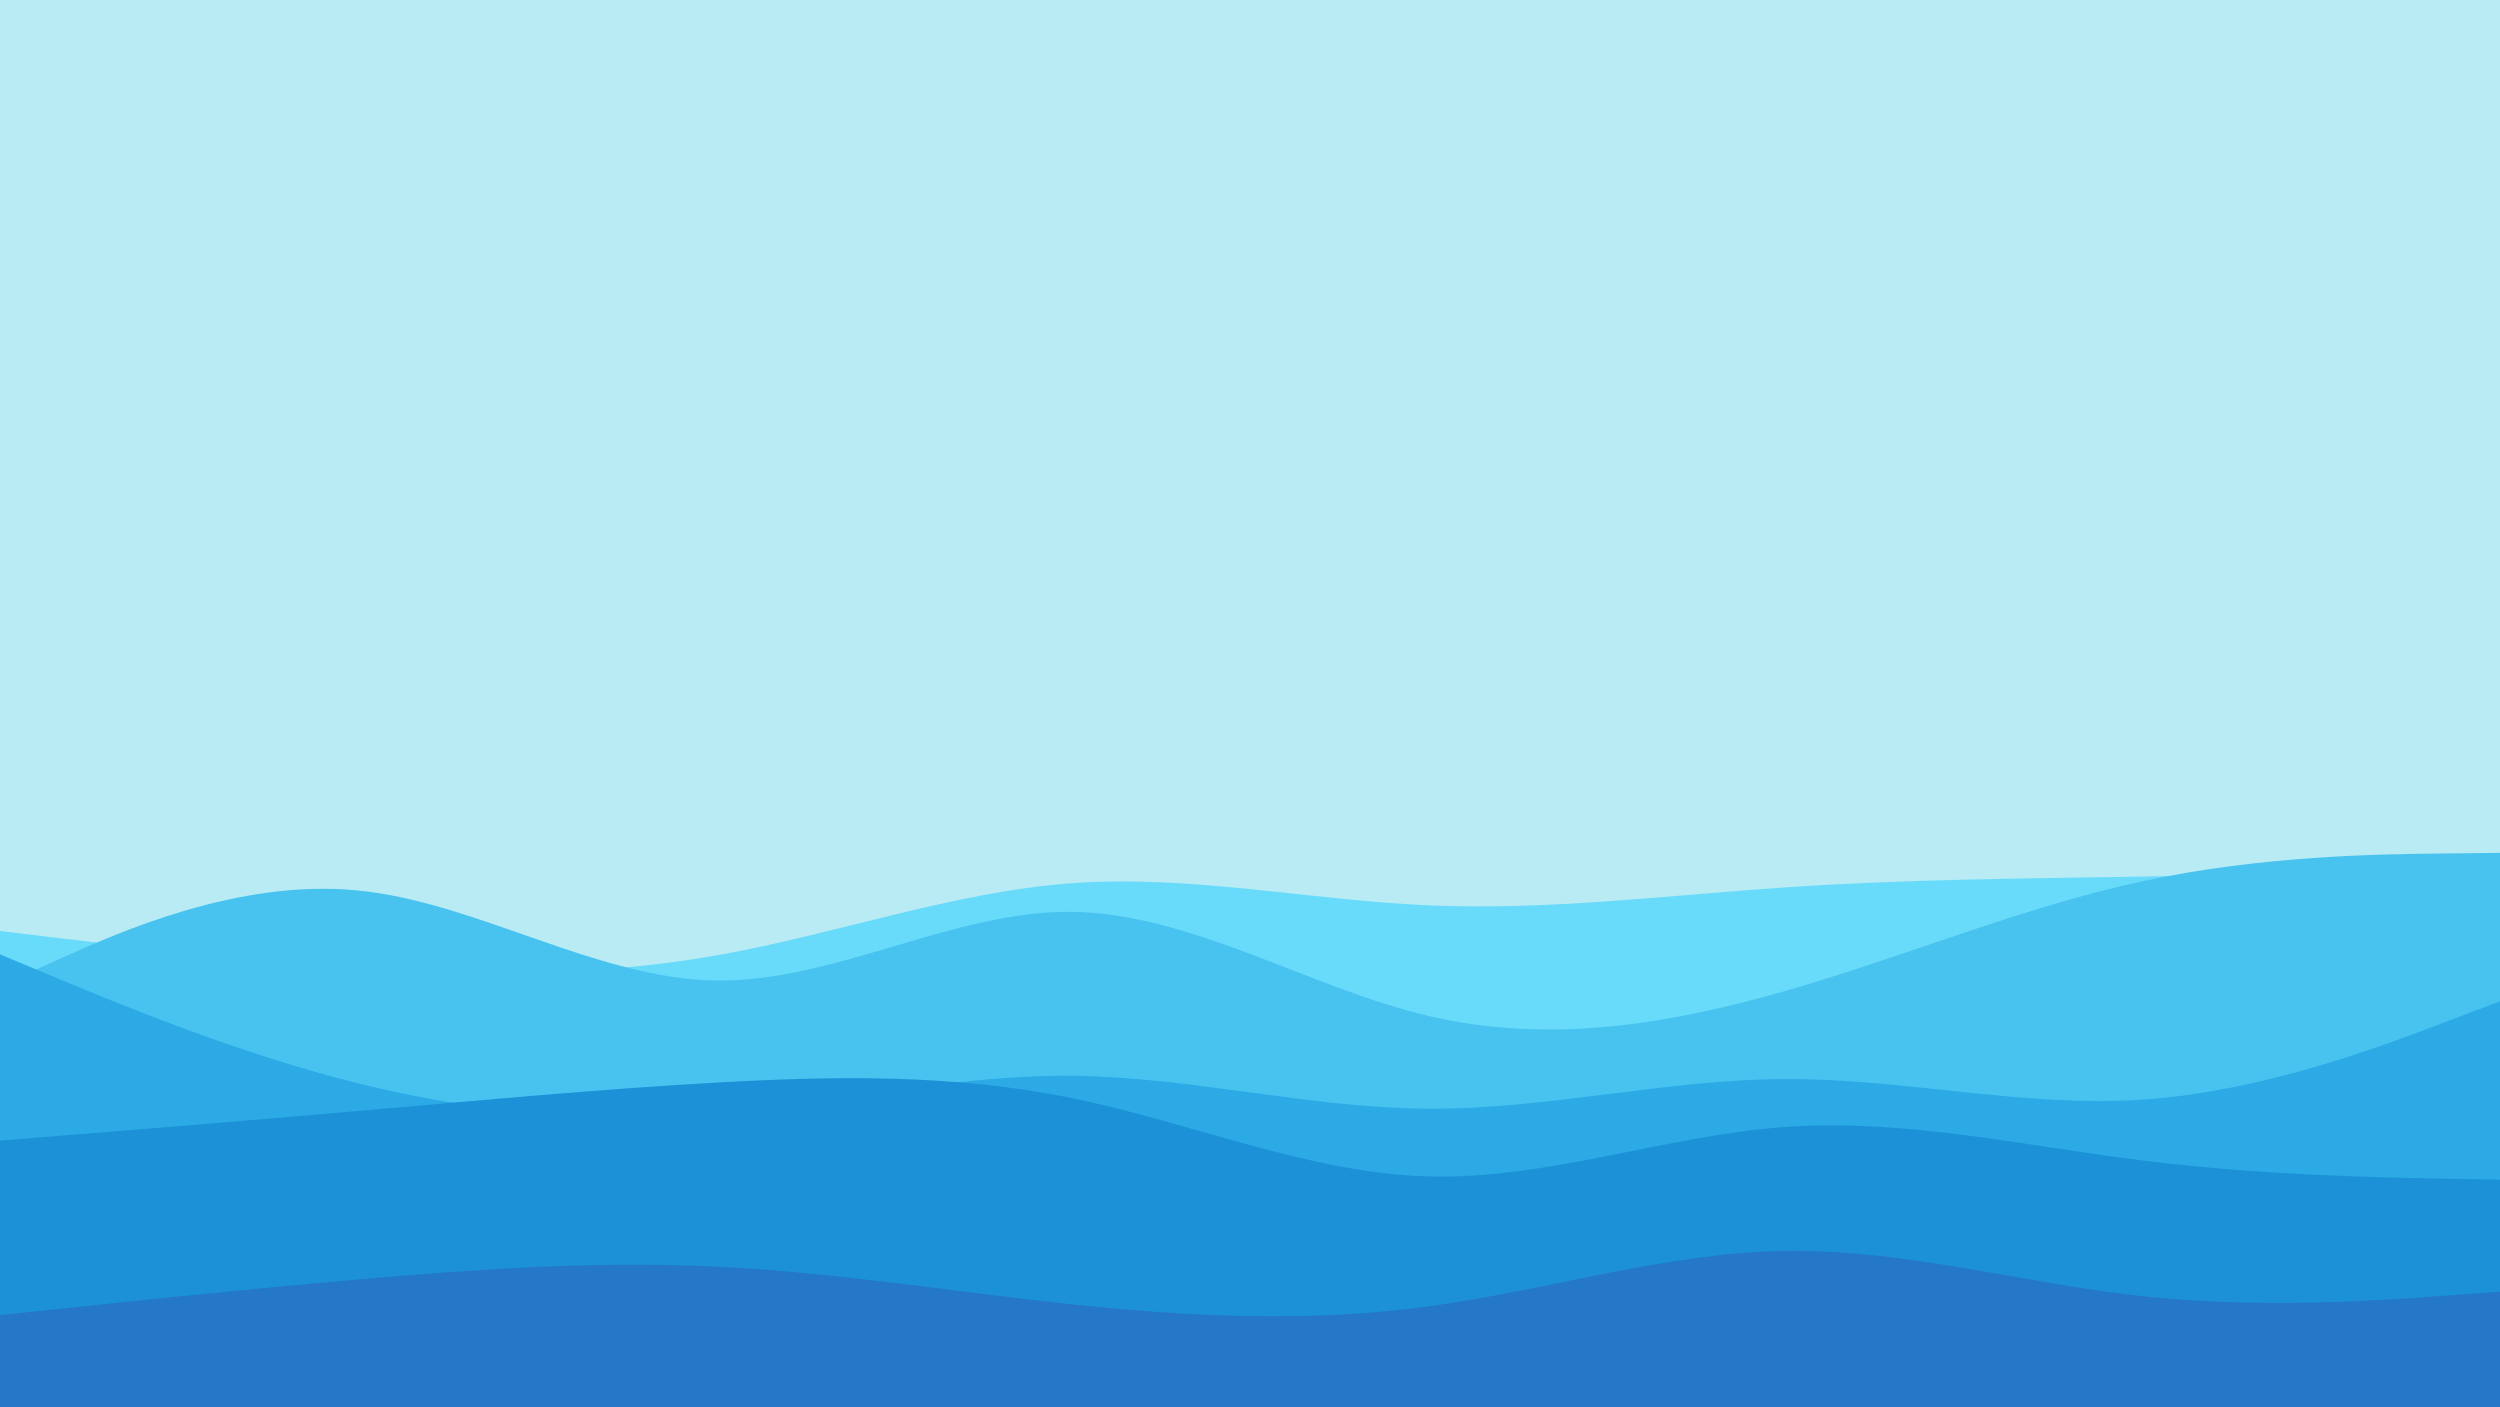
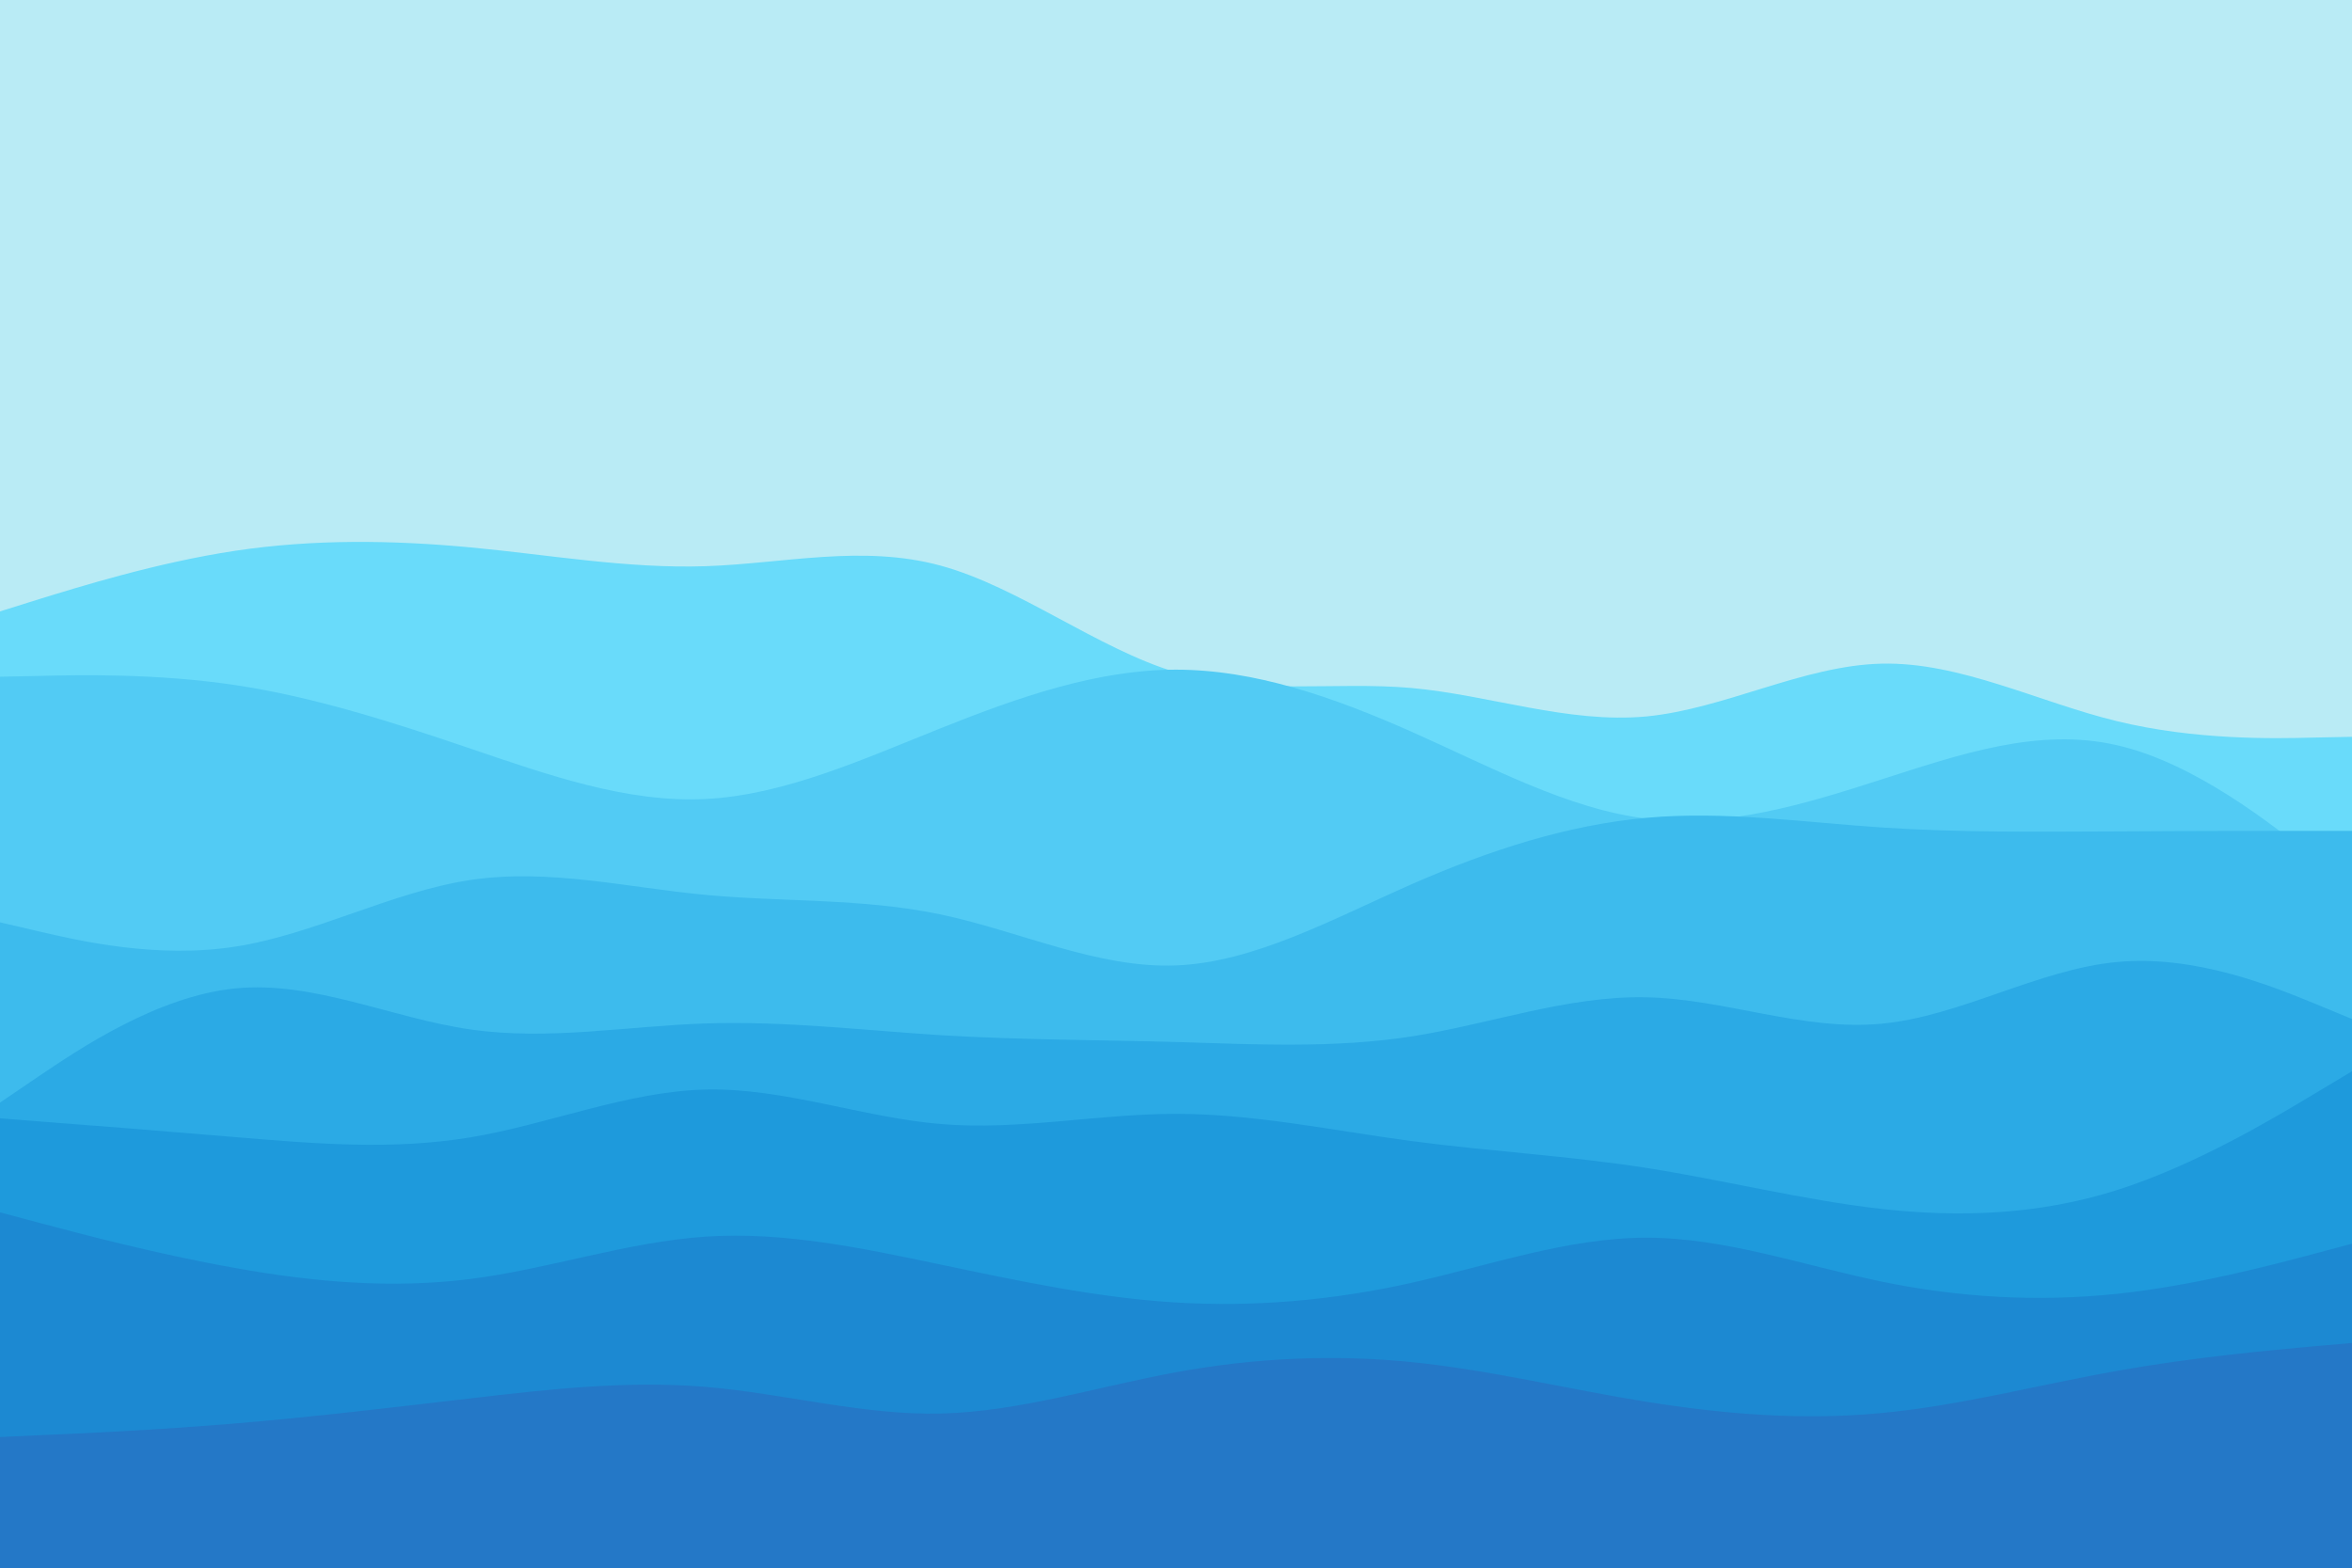
- <svg xmlns="http://www.w3.org/2000/svg" id="visual" viewBox="0 0 1920 1080" width="1920" height="1080" version="1.1">
-   <rect x="0" y="0" width="1920" height="1080" fill="#b9ebf5" />
-   <path d="M0 715L45.7 720.5C91.3 726 182.7 737 274.2 743C365.7 749 457.3 750 548.8 734C640.3 718 731.7 685 823 678.3C914.3 671.7 1005.7 691.3 1097 695.3C1188.3 699.3 1279.7 687.7 1371.2 681.5C1462.7 675.3 1554.3 674.7 1645.8 673.2C1737.3 671.7 1828.7 669.3 1874.3 668.2L1920 667L1920 1081L1874.3 1081C1828.7 1081 1737.3 1081 1645.8 1081C1554.3 1081 1462.7 1081 1371.2 1081C1279.7 1081 1188.3 1081 1097 1081C1005.7 1081 914.3 1081 823 1081C731.7 1081 640.3 1081 548.8 1081C457.3 1081 365.7 1081 274.2 1081C182.7 1081 91.3 1081 45.7 1081L0 1081Z" fill="#69dbfa" />
-   <path d="M0 757L45.7 736.5C91.3 716 182.7 675 274.2 683.8C365.7 692.7 457.3 751.3 548.8 753C640.3 754.7 731.7 699.3 823 700.3C914.3 701.3 1005.7 758.7 1097 780.2C1188.3 801.7 1279.7 787.3 1371.2 761C1462.7 734.7 1554.3 696.3 1645.8 676.7C1737.3 657 1828.7 656 1874.3 655.5L1920 655L1920 1081L1874.3 1081C1828.7 1081 1737.3 1081 1645.8 1081C1554.3 1081 1462.7 1081 1371.2 1081C1279.7 1081 1188.3 1081 1097 1081C1005.7 1081 914.3 1081 823 1081C731.7 1081 640.3 1081 548.8 1081C457.3 1081 365.7 1081 274.2 1081C182.7 1081 91.3 1081 45.7 1081L0 1081Z" fill="#48c3f0" />
-   <path d="M0 733L45.7 752C91.3 771 182.7 809 274.2 831.8C365.7 854.7 457.3 862.3 548.8 855C640.3 847.7 731.7 825.3 823 826.2C914.3 827 1005.7 851 1097 851.5C1188.3 852 1279.7 829 1371.2 828.7C1462.7 828.3 1554.3 850.7 1645.8 844.5C1737.3 838.3 1828.7 803.7 1874.3 786.3L1920 769L1920 1081L1874.3 1081C1828.7 1081 1737.3 1081 1645.8 1081C1554.3 1081 1462.7 1081 1371.2 1081C1279.7 1081 1188.3 1081 1097 1081C1005.7 1081 914.3 1081 823 1081C731.7 1081 640.3 1081 548.8 1081C457.3 1081 365.7 1081 274.2 1081C182.7 1081 91.3 1081 45.7 1081L0 1081Z" fill="#2baae5" />
-   <path d="M0 876L45.7 872.3C91.3 868.7 182.7 861.3 274.2 853.3C365.7 845.3 457.3 836.7 548.8 831.5C640.3 826.3 731.7 824.7 823 843.3C914.3 862 1005.7 901 1097 903.5C1188.3 906 1279.7 872 1371.2 865.5C1462.7 859 1554.3 880 1645.8 891.3C1737.3 902.7 1828.7 904.3 1874.3 905.2L1920 906L1920 1081L1874.3 1081C1828.7 1081 1737.3 1081 1645.8 1081C1554.3 1081 1462.7 1081 1371.2 1081C1279.7 1081 1188.3 1081 1097 1081C1005.7 1081 914.3 1081 823 1081C731.7 1081 640.3 1081 548.8 1081C457.3 1081 365.7 1081 274.2 1081C182.7 1081 91.3 1081 45.7 1081L0 1081Z" fill="#1c91d7" />
-   <path d="M0 1010L45.7 1005.2C91.3 1000.3 182.7 990.7 274.2 982.7C365.7 974.7 457.3 968.3 548.8 972.7C640.3 977 731.7 992 823 1001.7C914.3 1011.3 1005.7 1015.7 1097 1003.3C1188.3 991 1279.7 962 1371.2 960.7C1462.7 959.3 1554.3 985.7 1645.8 995.5C1737.3 1005.3 1828.7 998.7 1874.3 995.3L1920 992L1920 1081L1874.3 1081C1828.7 1081 1737.3 1081 1645.8 1081C1554.3 1081 1462.7 1081 1371.2 1081C1279.7 1081 1188.3 1081 1097 1081C1005.7 1081 914.3 1081 823 1081C731.7 1081 640.3 1081 548.8 1081C457.3 1081 365.7 1081 274.2 1081C182.7 1081 91.3 1081 45.7 1081L0 1081Z" fill="#2478c7" />
+ <svg xmlns="http://www.w3.org/2000/svg" id="visual" viewBox="0 0 900 600" width="900" height="600" version="1.1">
+   <rect x="0" y="0" width="900" height="600" fill="#b9ebf5" />
+   <path d="M0 234L15 229.3C30 224.7 60 215.3 90 210.8C120 206.3 150 206.7 180 209.5C210 212.3 240 217.7 270 216.7C300 215.7 330 208.3 360 216.5C390 224.7 420 248.3 450 257.3C480 266.3 510 260.7 540 263.3C570 266 600 277 630 274.2C660 271.3 690 254.7 720 254C750 253.3 780 268.7 810 276C840 283.3 870 282.7 885 282.3L900 282L900 601L885 601C870 601 840 601 810 601C780 601 750 601 720 601C690 601 660 601 630 601C600 601 570 601 540 601C510 601 480 601 450 601C420 601 390 601 360 601C330 601 300 601 270 601C240 601 210 601 180 601C150 601 120 601 90 601C60 601 30 601 15 601L0 601Z" fill="#69dbfa" />
+   <path d="M0 259L15 258.7C30 258.3 60 257.7 90 262.2C120 266.7 150 276.3 180 286.5C210 296.7 240 307.3 270 305.8C300 304.3 330 290.7 360 278.7C390 266.7 420 256.3 450 256.3C480 256.3 510 266.7 540 280C570 293.3 600 309.7 630 313.3C660 317 690 308 720 298.3C750 288.7 780 278.3 810 285.2C840 292 870 316 885 328L900 340L900 601L885 601C870 601 840 601 810 601C780 601 750 601 720 601C690 601 660 601 630 601C600 601 570 601 540 601C510 601 480 601 450 601C420 601 390 601 360 601C330 601 300 601 270 601C240 601 210 601 180 601C150 601 120 601 90 601C60 601 30 601 15 601L0 601Z" fill="#52cbf4" />
+   <path d="M0 353L15 356.5C30 360 60 367 90 362.3C120 357.7 150 341.3 180 336.8C210 332.3 240 339.7 270 342.5C300 345.3 330 343.7 360 350C390 356.3 420 370.7 450 369.5C480 368.3 510 351.7 540 338.5C570 325.3 600 315.7 630 313C660 310.3 690 314.7 720 316.7C750 318.7 780 318.3 810 318.2C840 318 870 318 885 318L900 318L900 601L885 601C870 601 840 601 810 601C780 601 750 601 720 601C690 601 660 601 630 601C600 601 570 601 540 601C510 601 480 601 450 601C420 601 390 601 360 601C330 601 300 601 270 601C240 601 210 601 180 601C150 601 120 601 90 601C60 601 30 601 15 601L0 601Z" fill="#3dbbed" />
+   <path d="M0 422L15 411.8C30 401.7 60 381.3 90 378.3C120 375.3 150 389.7 180 394C210 398.3 240 392.7 270 391.7C300 390.7 330 394.3 360 396.2C390 398 420 398 450 398.8C480 399.7 510 401.3 540 396.7C570 392 600 381 630 381.7C660 382.3 690 394.7 720 391.8C750 389 780 371 810 368.2C840 365.3 870 377.7 885 383.8L900 390L900 601L885 601C870 601 840 601 810 601C780 601 750 601 720 601C690 601 660 601 630 601C600 601 570 601 540 601C510 601 480 601 450 601C420 601 390 601 360 601C330 601 300 601 270 601C240 601 210 601 180 601C150 601 120 601 90 601C60 601 30 601 15 601L0 601Z" fill="#2baae5" />
+   <path d="M0 428L15 429.2C30 430.3 60 432.7 90 435.2C120 437.7 150 440.3 180 435.3C210 430.3 240 417.7 270 417C300 416.3 330 427.7 360 430.2C390 432.7 420 426.3 450 426.3C480 426.3 510 432.7 540 436.7C570 440.7 600 442.3 630 447C660 451.7 690 459.3 720 462.7C750 466 780 465 810 455.5C840 446 870 428 885 419L900 410L900 601L885 601C870 601 840 601 810 601C780 601 750 601 720 601C690 601 660 601 630 601C600 601 570 601 540 601C510 601 480 601 450 601C420 601 390 601 360 601C330 601 300 601 270 601C240 601 210 601 180 601C150 601 120 601 90 601C60 601 30 601 15 601L0 601Z" fill="#1e9adc" />
+   <path d="M0 464L15 468C30 472 60 480 90 485.3C120 490.7 150 493.3 180 489.5C210 485.7 240 475.3 270 473.3C300 471.3 330 477.7 360 484C390 490.3 420 496.7 450 498.5C480 500.3 510 497.7 540 491C570 484.3 600 473.7 630 473.7C660 473.7 690 484.3 720 490.5C750 496.7 780 498.3 810 495.2C840 492 870 484 885 480L900 476L900 601L885 601C870 601 840 601 810 601C780 601 750 601 720 601C690 601 660 601 630 601C600 601 570 601 540 601C510 601 480 601 450 601C420 601 390 601 360 601C330 601 300 601 270 601C240 601 210 601 180 601C150 601 120 601 90 601C60 601 30 601 15 601L0 601Z" fill="#1c89d2" />
+   <path d="M0 550L15 549.3C30 548.7 60 547.3 90 544.8C120 542.3 150 538.7 180 535.2C210 531.7 240 528.3 270 530.8C300 533.3 330 541.7 360 541C390 540.3 420 530.7 450 525.2C480 519.7 510 518.3 540 521.3C570 524.3 600 531.7 630 536.5C660 541.3 690 543.7 720 540.8C750 538 780 530 810 524.7C840 519.3 870 516.7 885 515.3L900 514L900 601L885 601C870 601 840 601 810 601C780 601 750 601 720 601C690 601 660 601 630 601C600 601 570 601 540 601C510 601 480 601 450 601C420 601 390 601 360 601C330 601 300 601 270 601C240 601 210 601 180 601C150 601 120 601 90 601C60 601 30 601 15 601L0 601Z" fill="#2478c7" />
</svg>
